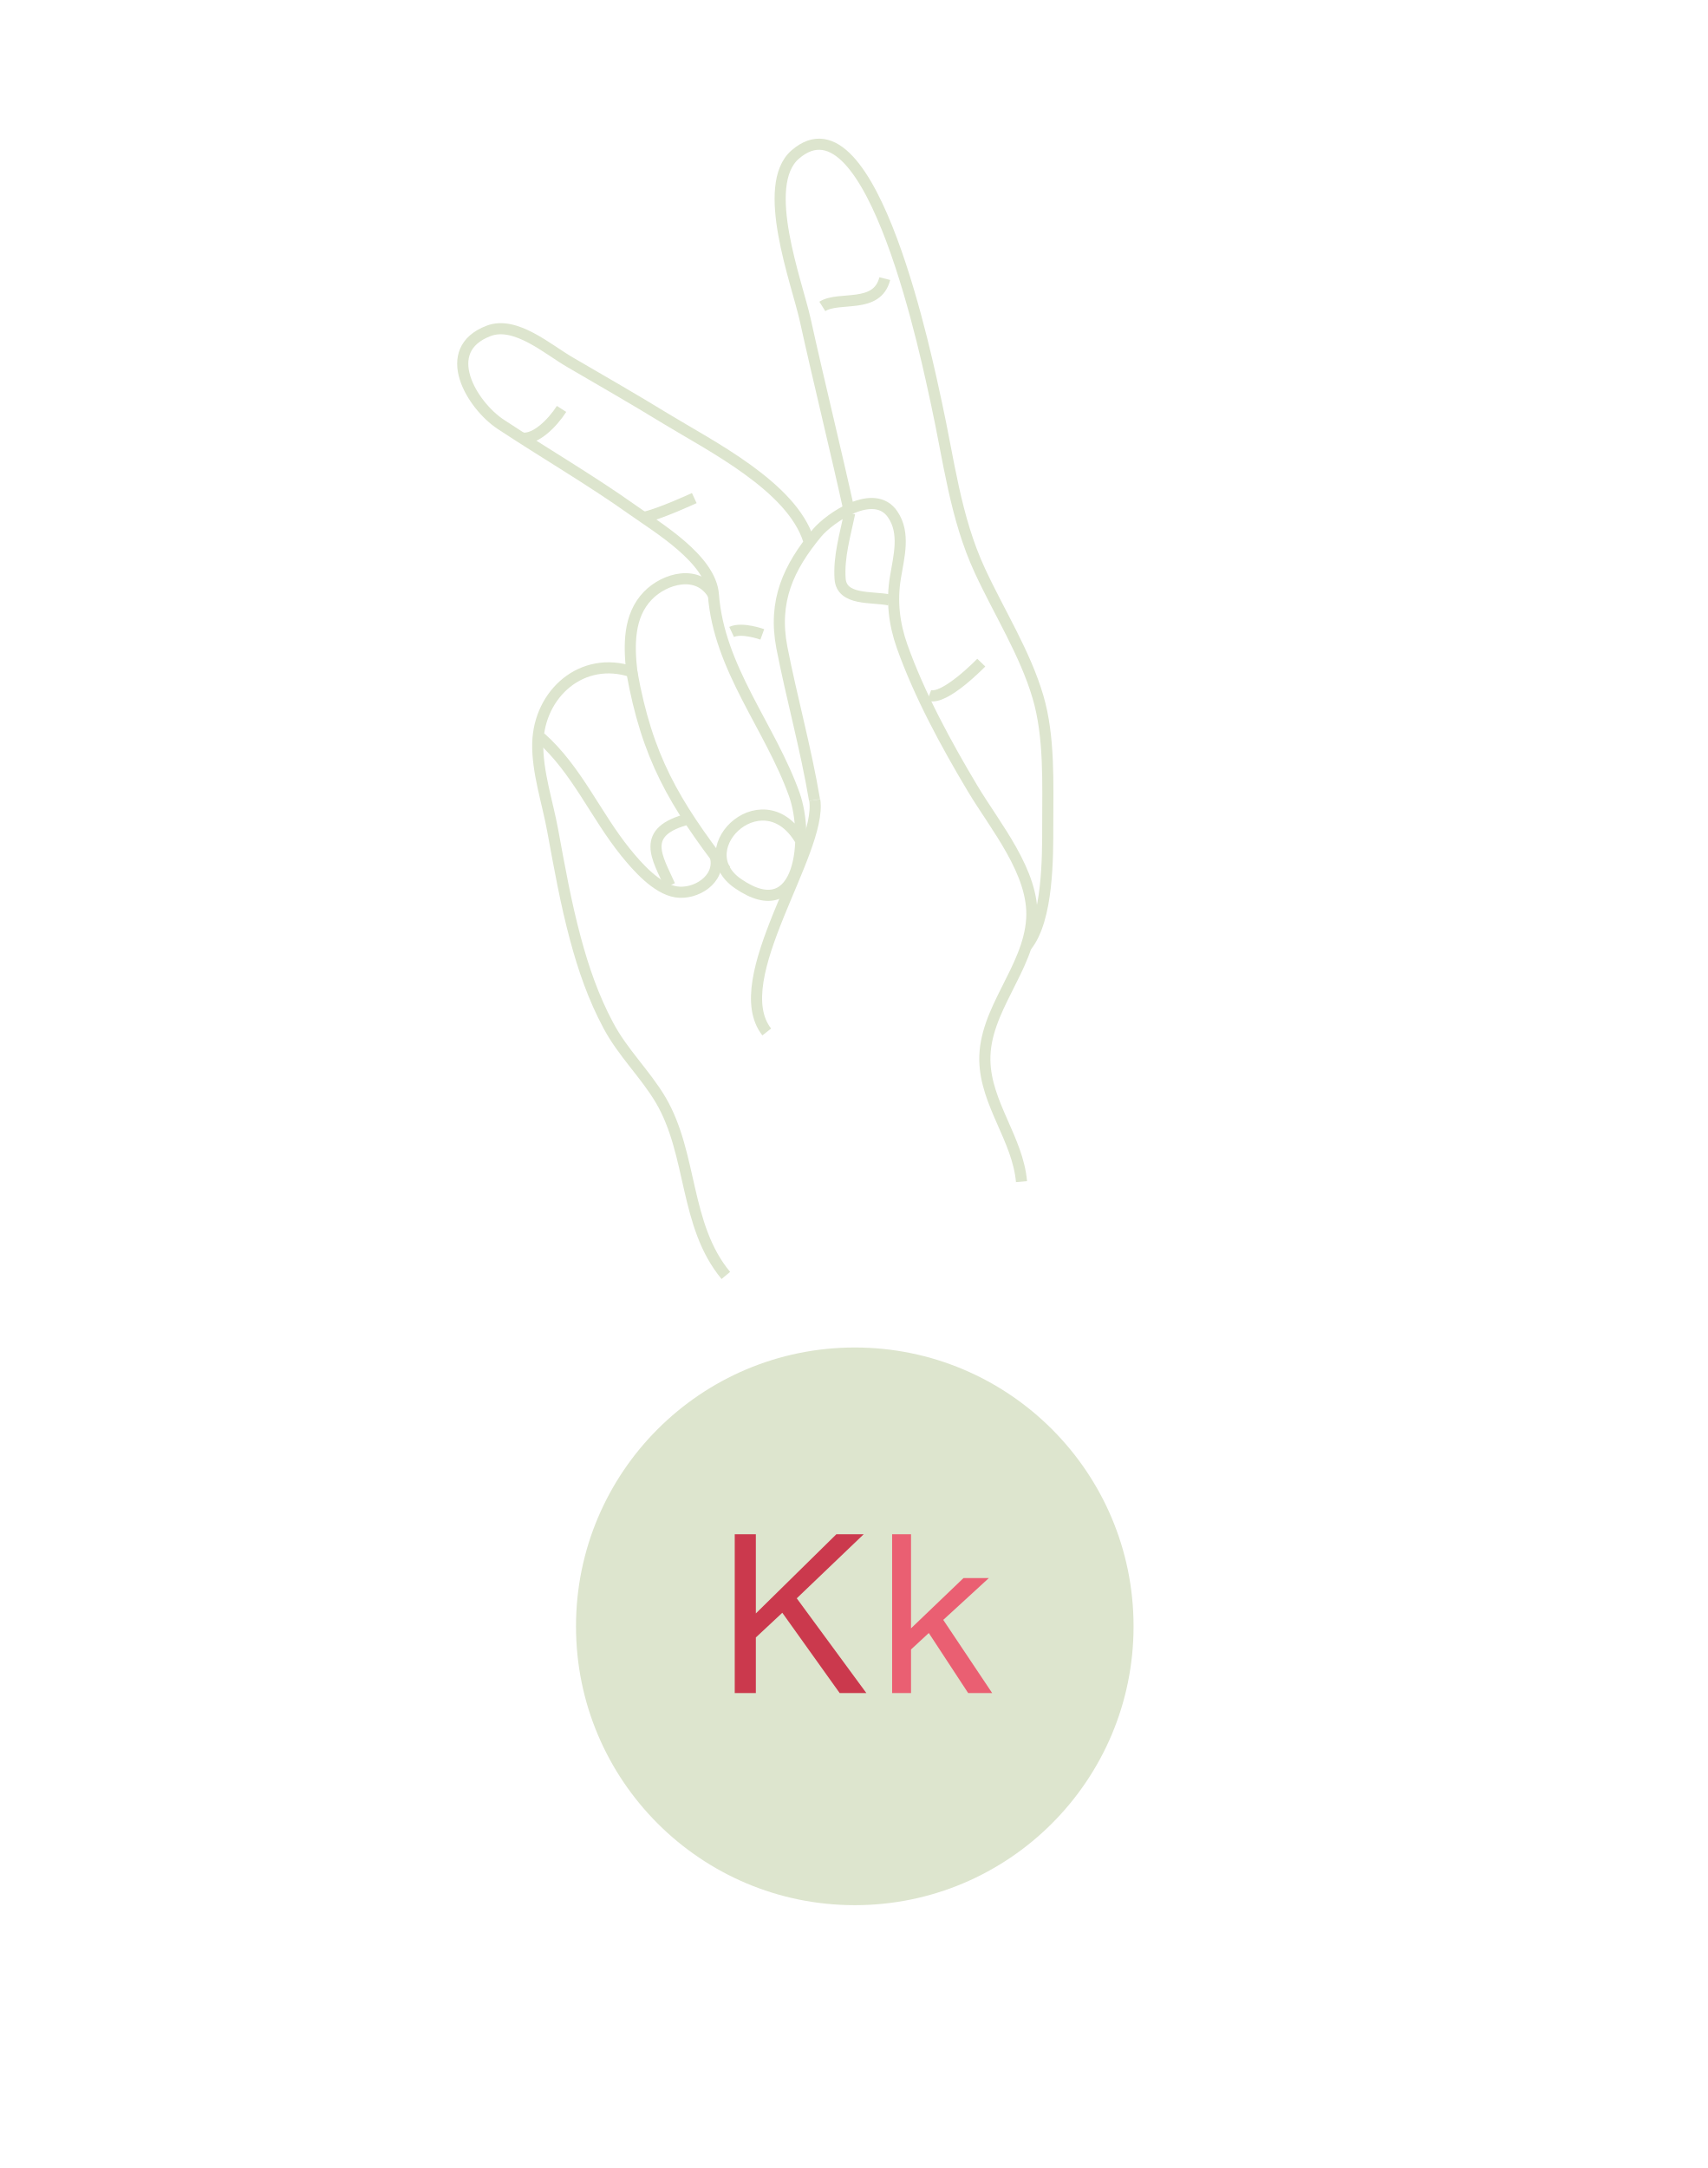
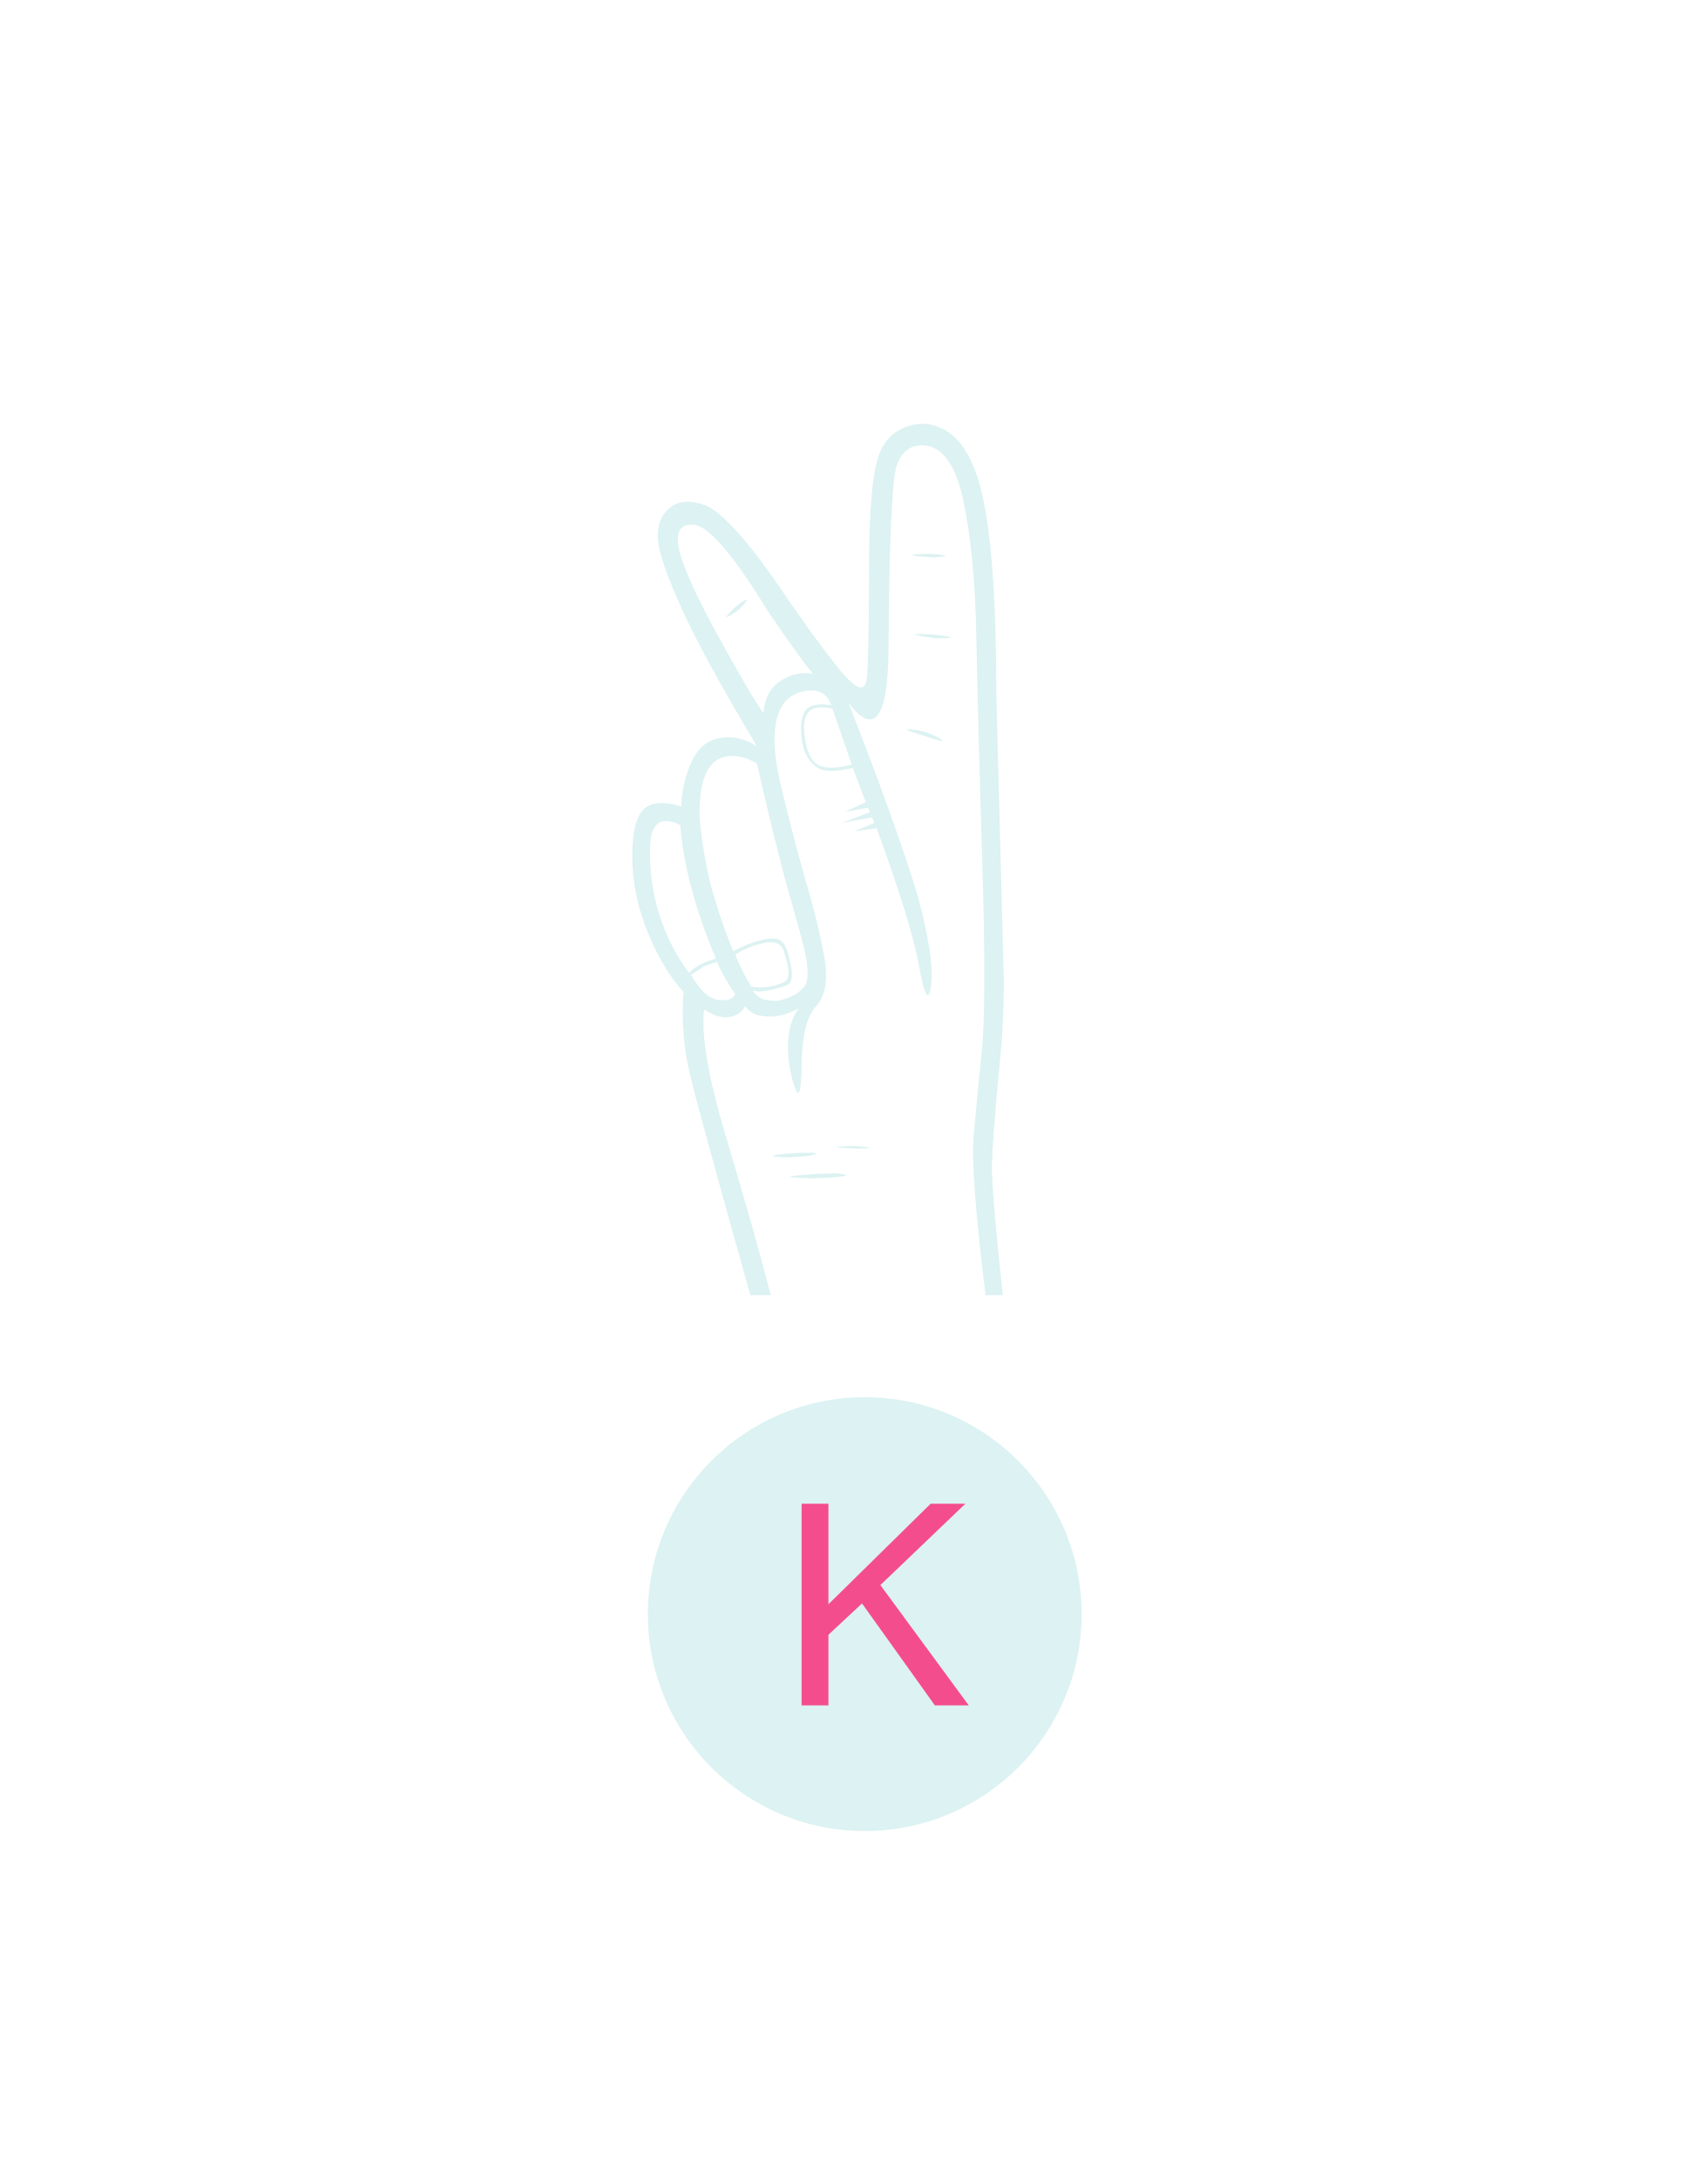
- <svg xmlns="http://www.w3.org/2000/svg" version="1.1" viewBox="0 0 768 975" enable-background="new 0 0 768 975" xml:space="preserve">
-   <circle fill="#DDE5CE" cx="384.5" cy="731.4" r="125.4" />
-   <path fill="#CB394D" d="M340 690v35.6l36.2-35.6h12.3l-30.1 28.8 31.3 42.6h-12l-25.8-36.1 -11.9 11.1v25h-9.5v-71.4H340z" />
-   <path fill="#EA5F72" d="M409.8 690v42.3l23.6-22.6h11.4l-20.5 18.8 22 32.9h-10.8l-17.7-27 -8 7.4v19.6h-8.5v-71.4H409.8z" />
-   <path fill="none" stroke="#DDE5CE" stroke-width="5" stroke-miterlimit="10" d="M320.8 267.4c-6.7-11.5-21.8-7.4-29.4 0.5 -8.8 9.1-8.5 22.4-7.2 34.2 -22.3-7.4-41.7 9.7-42.3 32.1 -0.3 12.8 4.4 26.6 6.7 39.2 3 16.3 5.9 32.6 10.2 48.6 3.6 13.5 8.2 26.8 14.8 39.1 6.5 12.3 16.6 21.8 23.6 33.6 14.4 24.5 10.6 56.4 29.3 78.9" />
-   <path fill="none" stroke="#DDE5CE" stroke-width="5" stroke-miterlimit="10" d="M382.2 230.8c-6.4-29.1-13.6-58-20-87 -3.8-17.1-20.4-60.5-4.5-74.3 34.7-30.1 59.9 95.4 63.5 111.7 5.6 25.6 8.5 51.6 19.6 75.5 8.6 18.6 20.3 37 26.1 56.7 5.3 17.9 4.4 39.2 4.4 57.6 0 14.3 0.2 42.4-9.6 54.5" />
-   <path fill="none" stroke="#DDE5CE" stroke-width="5" stroke-miterlimit="10" d="M459.5 531.4c-1.7-19.2-16.1-35-16.5-54.5 -0.4-22.8 19.7-41 21.1-63.7 1.3-20.7-16.6-41.8-26.6-58.6 -11.9-19.9-23.9-42-31.7-63.9 -3.6-10.2-4.8-20.4-3-31.1 1.5-9.2 4.5-19.8-1.2-28.2 -8.3-12.4-28.4 1.5-34.1 8.3 -12.9 15.6-19.8 30.6-15.8 51.5 4.5 23 10.8 45.4 14.7 68.6" />
-   <path fill="none" stroke="#DDE5CE" stroke-width="5" stroke-miterlimit="10" d="M382.2 230.8c-2 9.7-5 19.6-4.3 29.5 0.7 9.9 14.2 7.9 22.1 9.5" />
-   <path fill="none" stroke="#DDE5CE" stroke-width="5" stroke-miterlimit="10" d="M366.5 359.8c3.5 23.4-40.1 80.8-21.6 104.3" />
-   <path fill="none" stroke="#DDE5CE" stroke-width="5" stroke-miterlimit="10" d="M369.9 137.8c7.6-4.8 24.6 1.3 28.1-12.5" />
-   <path fill="none" stroke="#DDE5CE" stroke-width="5" stroke-miterlimit="10" d="M363.7 242.9c-7.7-24.2-44.2-42.4-64.2-54.6 -14.2-8.7-28.7-17-43.1-25.4 -9.9-5.7-24.5-18.7-36.6-14.1 -22.6 8.6-7.6 33.4 5.4 42 19.7 13 40.2 24.9 59.5 38.6 11.3 8 35 22.1 36.2 38 2.5 33.3 25.5 59.4 36.4 89.9 6.6 18.3 3.7 60-25.3 40.1 -23.5-16.1 13.2-49.7 29.3-17.2" />
-   <path fill="none" stroke="#DDE5CE" stroke-width="5" stroke-miterlimit="10" d="M284.2 302.1c6.9 38.5 18.9 58.8 42.3 89.3" />
-   <path fill="none" stroke="#DDE5CE" stroke-width="5" stroke-miterlimit="10" d="M243.2 331.7c16.3 14.5 24.7 34.9 38.2 51.6 5.2 6.4 13.9 16.4 22.7 17.8 8.8 1.4 20-5.6 17.8-15.5" />
-   <path fill="none" stroke="#DDE5CE" stroke-width="5" stroke-miterlimit="10" d="M310.1 368.2c-22.9 5.7-14.2 17.7-8.8 30" />
-   <path fill="none" stroke="#DDE5CE" stroke-width="5" stroke-miterlimit="10" d="M234.8 197c6.1 0.9 13.7-6.7 17.8-13.1" />
-   <path fill="none" stroke="#DDE5CE" stroke-width="5" stroke-miterlimit="10" d="M418 312.7c6.8 2.5 23.4-14.7 23.4-14.7" />
-   <path fill="none" stroke="#DDE5CE" stroke-width="5" stroke-miterlimit="10" d="M289.4 232.7c6.9-1.3 22.9-8.7 22.9-8.7" />
-   <path fill="none" stroke="#DDE5CE" stroke-width="5" stroke-miterlimit="10" d="M329.1 284.2c4.7-2.2 13.8 1.1 13.8 1.1" />
+ <svg xmlns="http://www.w3.org/2000/svg" version="1.1" id="Layer_1" viewBox="0 -275 768 980" enable-background="new 0 -275 768 980" xml:space="preserve">
+   <circle fill="#DDF2F2" cx="388.994" cy="450.946" r="97.563" />
+   <polyline fill="none" points="267.221,314.855 267.221,-124.994 694.135,-124.994 694.135,314.855 " />
+   <g enable-background="new    ">
+     <path fill="#DDF2F2" d="M451.57,166.376c0,11.643-0.486,22.482-1.456,32.504c-2.592,26.849-3.88,44.062-3.88,51.667   c0,7.596,1.614,26.598,4.85,57h-7.762c-4.534-36.869-6.306-60.807-5.336-71.797s2.184-23.605,3.638-37.84   c1.456-14.228,1.532-42.366,0.244-84.412c-1.296-42.04-2.184-75.924-2.668-101.634c-0.484-25.712-2.508-46.572-6.063-62.582   c-3.562-16.01-9.704-24.014-18.437-24.014c-5.176,0-8.897,2.834-11.158,8.489c-2.266,5.662-3.562,34.368-3.88,86.11   c-0.652,28.792-6.632,35.9-17.95,21.346c13.584,34.612,23.931,63.393,31.048,86.354c5.17,19.404,7.194,32.988,6.064,40.75   c-1.136,7.764-2.912,4.936-5.336-8.488c-2.426-13.418-8.816-34.204-19.164-62.34l-10.188,1.456l9.218-3.88l-0.97-2.426   l-13.584,2.426l12.613-4.853l-0.97-1.939l-10.672,1.939l9.702-4.365l-2.91-7.763c-1.622-4.199-2.592-6.792-2.912-7.764   c-5.176,1.296-9.3,1.7-12.372,1.212c-3.078-0.484-5.662-2.342-7.762-5.578c-2.108-3.228-3.154-7.762-3.154-13.584   c0-3.228,0.645-5.819,1.94-7.762c1.939-2.584,5.821-3.396,11.644-2.426c-1.939-5.496-6.063-7.597-12.372-6.307   c-6.306,1.296-10.354,5.42-12.128,12.372c-1.782,6.958-1.296,16.418,1.456,28.38c2.744,11.969,6.548,26.683,11.4,44.146   c3.88,12.94,6.708,24.498,8.489,34.686c1.774,10.188,0.561,17.548-3.638,22.074c-4.208,4.534-6.39,13.267-6.55,26.198   c-0.166,12.938-1.296,16.092-3.396,9.458c-2.107-6.624-2.993-13.174-2.668-19.648c0.318-6.464,1.94-11.474,4.853-15.04   c-6.148,3.238-11.645,4.368-16.496,3.396c-3.236-0.318-5.822-1.774-7.762-4.366c-1.297,2.592-3.562,4.208-6.792,4.853   c-3.236,0.649-7.118-0.486-11.643-3.396c-1.296,11.968,2.017,31.13,9.944,57.488c7.922,26.355,14.63,50.041,20.132,71.068h-9.216   c-15.206-54.016-24.256-87.078-27.166-99.207c-2.912-12.126-3.882-24.498-2.912-37.111c-6.148-6.792-11.484-15.685-16.008-26.683   c-4.534-10.991-6.876-22.073-7.036-33.231c-0.166-11.158,1.456-18.51,4.852-22.072c3.396-3.556,9.135-4.042,17.223-1.458   c0-6.138,1.372-12.53,4.124-19.162c2.744-6.624,7.033-10.506,12.855-11.642c5.822-1.128,11.477,0.084,16.98,3.638   C324.624,34.103,313.467,13.729,307-0.508c-6.474-14.228-10.111-24.416-10.916-30.562c-0.812-6.141,0.645-11.076,4.366-14.796   c3.714-3.715,9.05-4.442,16.008-2.183c6.952,2.267,17.542,13.424,31.776,33.474c11.318,16.82,20.936,30.162,28.866,40.024   c7.92,9.87,12.204,11.324,12.855,4.366c0.645-6.952,0.971-23.772,0.971-50.454s1.697-43.82,5.094-51.422   c3.396-7.596,9.62-11.72,18.676-12.372c12.288,0.326,20.937,9.384,25.956,27.166c5.01,17.792,7.521,49.166,7.521,94.116   L451.57,166.376z M322.04,156.19c-9.384-22.316-14.72-42.366-16.008-60.156c-8.731-4.2-13.266-0.97-13.584,9.704   c-0.326,10.672,1.046,20.86,4.124,30.562c3.07,9.704,7.521,18.437,13.34,26.198C312.822,159.584,316.864,157.484,322.04,156.19z    M365.702,28.116c-4.208-5.17-10.84-14.386-19.89-27.652c-15.524-25.226-26.522-38.325-32.99-39.296   c-6.472-0.97-8.974,2.426-7.518,10.188c1.455,7.762,8.004,22.155,19.647,43.176c9.702,17.464,15.842,27.82,18.435,31.048   c0.644-6.792,3.312-11.642,8.004-14.554C356.074,28.116,360.851,27.145,365.702,28.116z M330.772,172.198   c-3.562-5.168-6.307-10.021-8.248-14.552l-5.822,1.939l-5.822,3.882c3.883,6.792,7.839,10.515,11.887,11.156   C326.809,175.276,329.477,174.464,330.772,172.198z M353.572,168.316c-8.088,2.594-13.098,3.238-15.04,1.941   c1.94,3.562,5.656,5.179,11.158,4.853c5.17-0.97,9.05-2.912,11.644-5.822c1.288-1.29,1.94-3.228,1.94-5.82   c0-2.586-0.244-5.338-0.729-8.247c-0.485-2.91-2.752-11.4-6.792-25.469c-4.048-14.067-9.142-34.52-15.281-61.37   c-4.851-2.909-9.46-3.958-13.826-3.153c-4.366,0.812-7.519,3.638-9.46,8.489c-1.94,4.853-2.75,11.484-2.424,19.891   c1.288,12.614,3.228,23.454,5.821,32.504c2.584,9.058,5.654,17.95,9.217,26.682c4.852-2.584,9.535-4.366,14.069-5.336   c4.526-0.97,7.521-0.16,8.975,2.426c1.456,2.593,2.502,6.146,3.153,10.673C356.645,165.088,355.832,167.674,353.572,168.316z    M332.712-0.992c-5.502,3.881-7.117,4.534-4.852,1.94c2.26-2.584,4.526-4.524,6.792-5.822   C336.912-6.162,336.269-4.874,332.712-0.992z M353.088,154.734c-0.651-4.526-3.319-6.466-8.004-5.822   c-4.691,0.652-9.46,2.426-14.312,5.336c1.939,5.178,4.366,10.03,7.277,14.554c2.584,0.326,5.095,0.326,7.521,0   c2.424-0.317,4.85-1.046,7.276-2.184C355.272,165.49,355.349,161.526,353.088,154.734z M358.424,243.512   c-9.384,0.645-12.537,1.213-9.46,1.699c3.07,0.484,7.679,0.402,13.826-0.242C369.902,243.672,368.446,243.188,358.424,243.512z    M376.374,252.729c-4.852,0-10.188,0.244-16.01,0.729s-6.474,0.885-1.94,1.211c4.526,0.318,9.536,0.318,15.04,0   C381.87,254.02,382.84,253.371,376.374,252.729z M383.166,68.866l-8.731-25.226c-1.622-0.318-3.396-0.484-5.336-0.484   c-5.502,0-7.929,3.72-7.278,11.158c0.644,7.443,2.502,12.21,5.58,14.31C370.471,70.73,375.723,70.807,383.166,68.866z    M385.592,241.572c-9.058-0.326-11.483-0.652-7.275-0.971c4.2-0.324,7.92-0.242,11.158,0.242   C392.702,241.328,391.412,241.572,385.592,241.572z M413.73,55.284c-6.475-1.942-7.521-2.67-3.154-2.184   c4.366,0.483,8.324,1.781,11.886,3.88C426.017,59.088,423.106,58.521,413.73,55.284z M419.551-24.277   c-9.059-0.645-11.484-1.131-7.276-1.456c4.2-0.318,7.92-0.242,11.158,0.243C426.66-25.008,425.372-24.596,419.551-24.277z    M421.006,12.106c-9.384-1.29-11.884-1.94-7.518-1.94s8.406,0.326,12.128,0.968C429.328,11.786,427.798,12.106,421.006,12.106z" />
+   </g>
+   <g enable-background="new    ">
+     <path fill="#F44D8D" d="M372.652,401.303v45.217l45.979-45.217h15.624l-38.231,36.58l39.756,54.109h-15.242l-32.77-45.854   l-15.116,14.1v31.754h-12.066v-90.689H372.652z" />
+   </g>
</svg>
